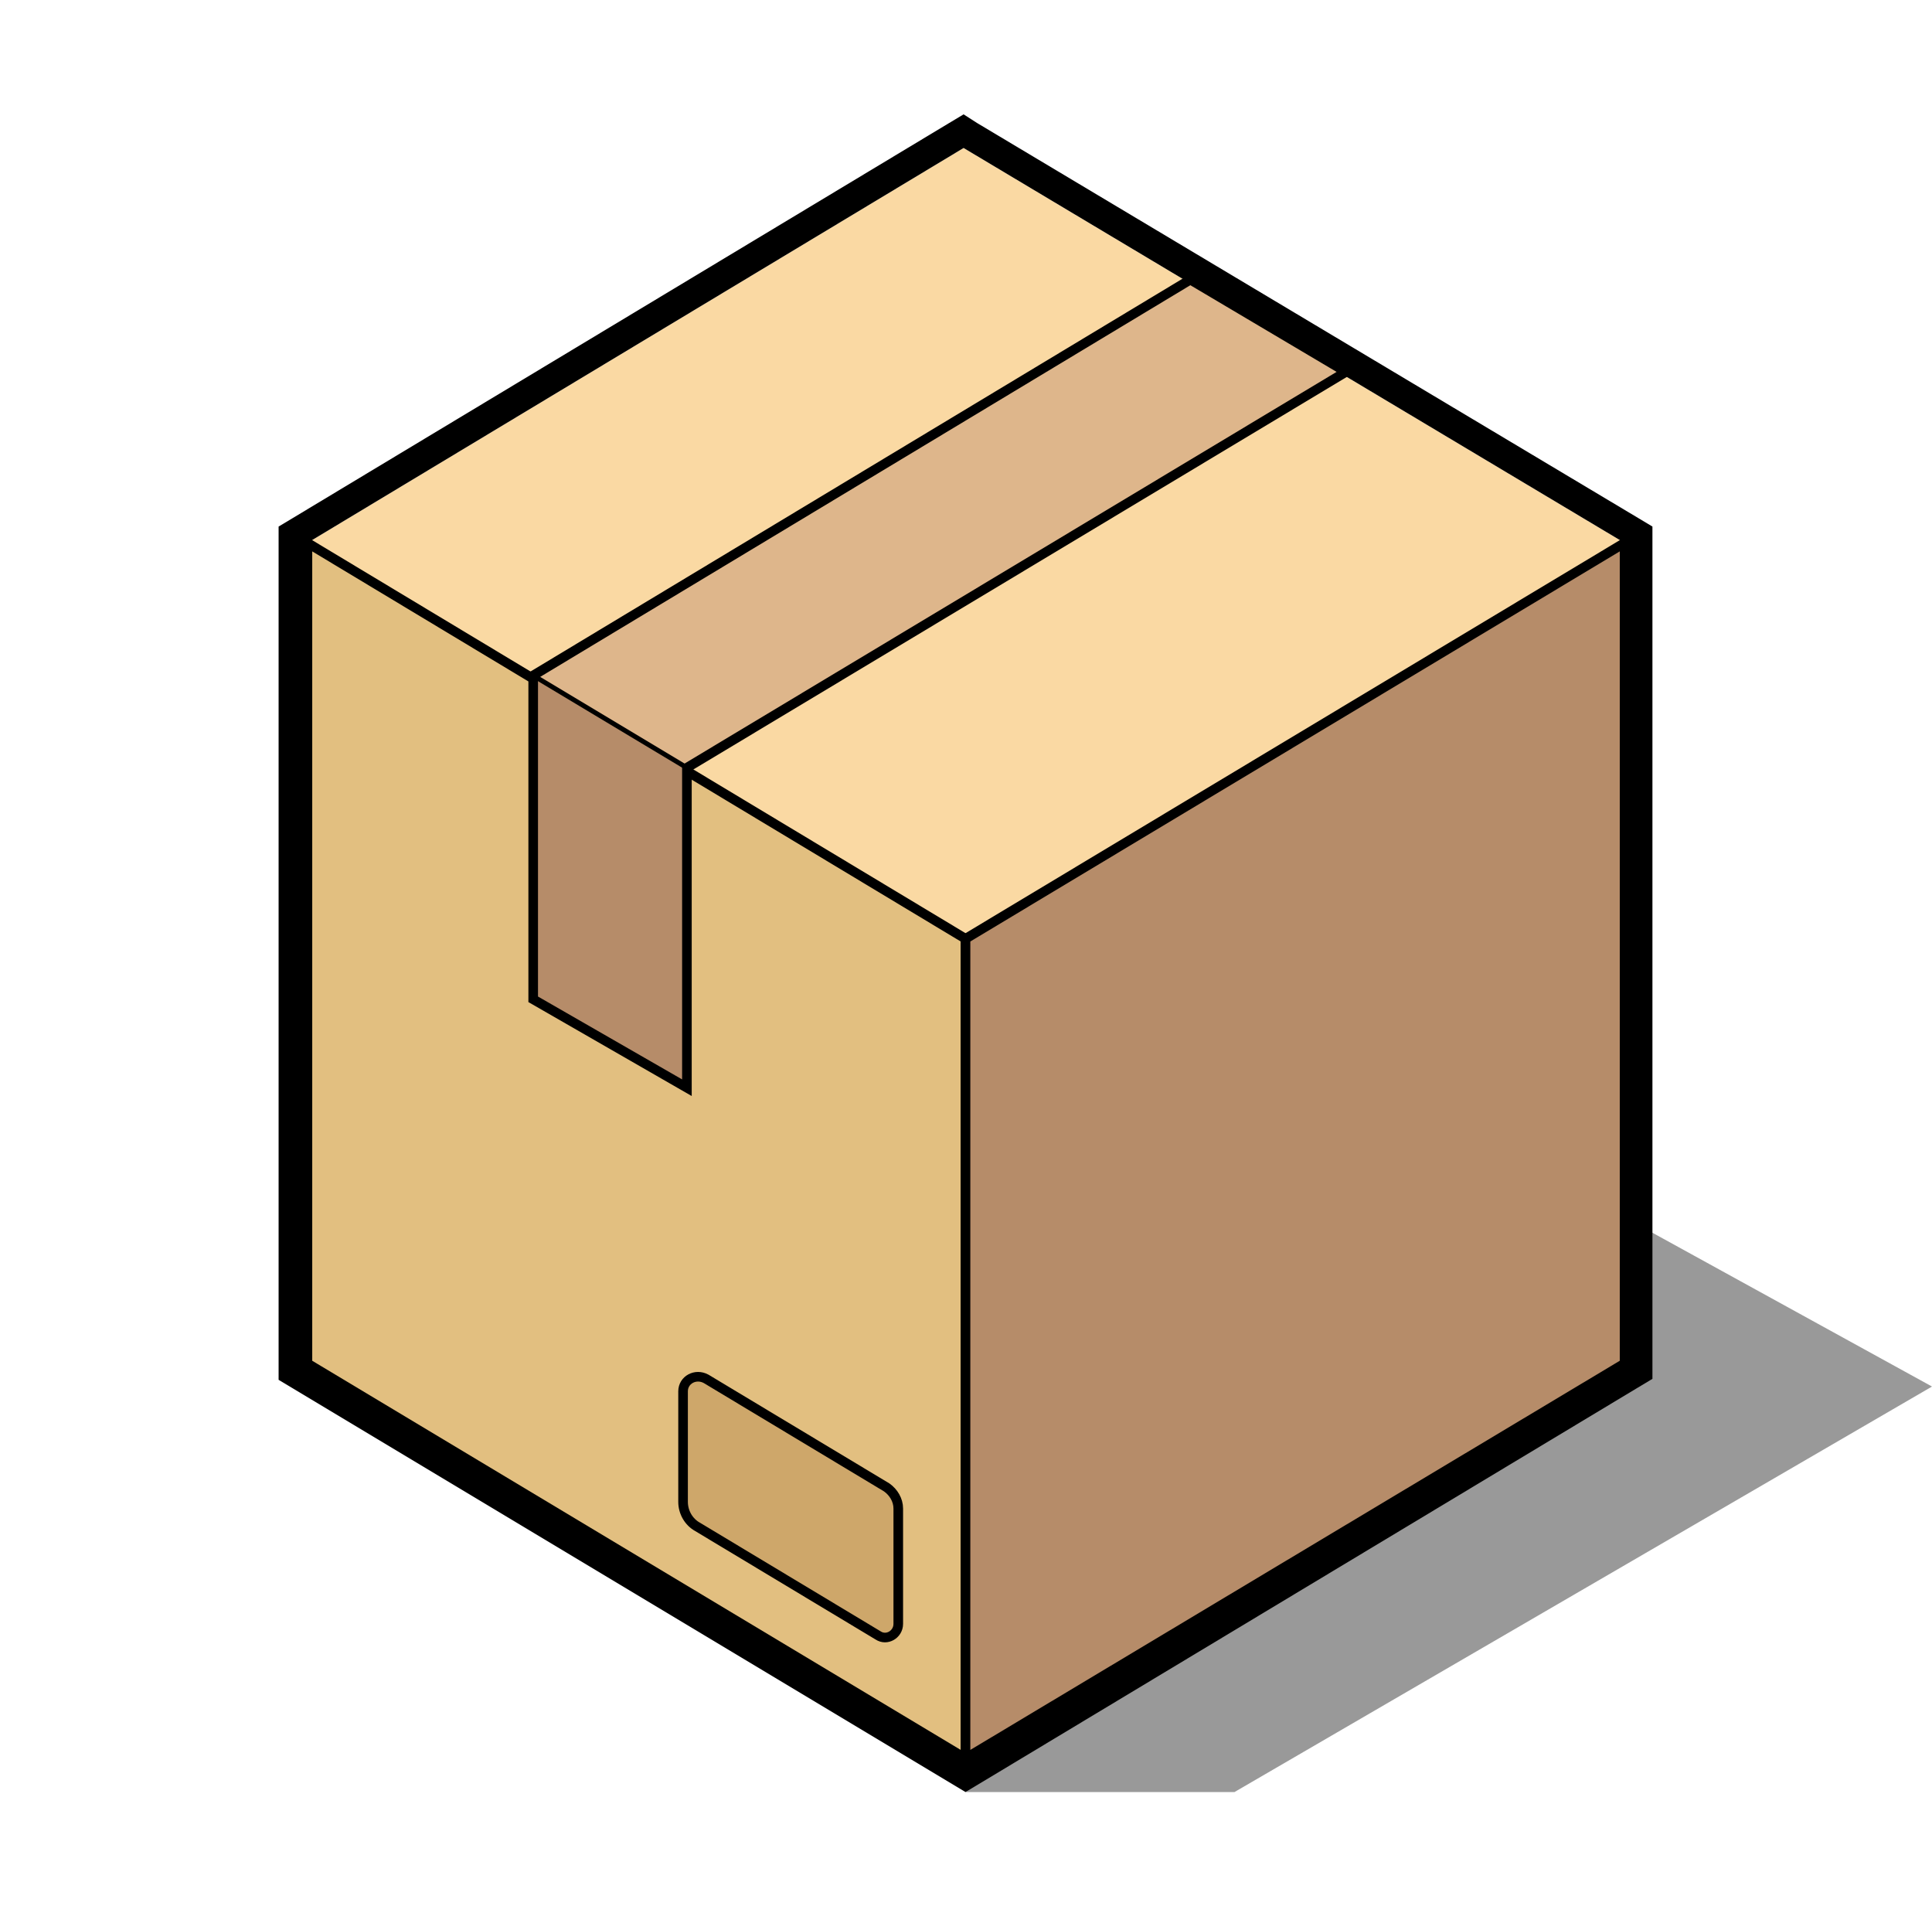
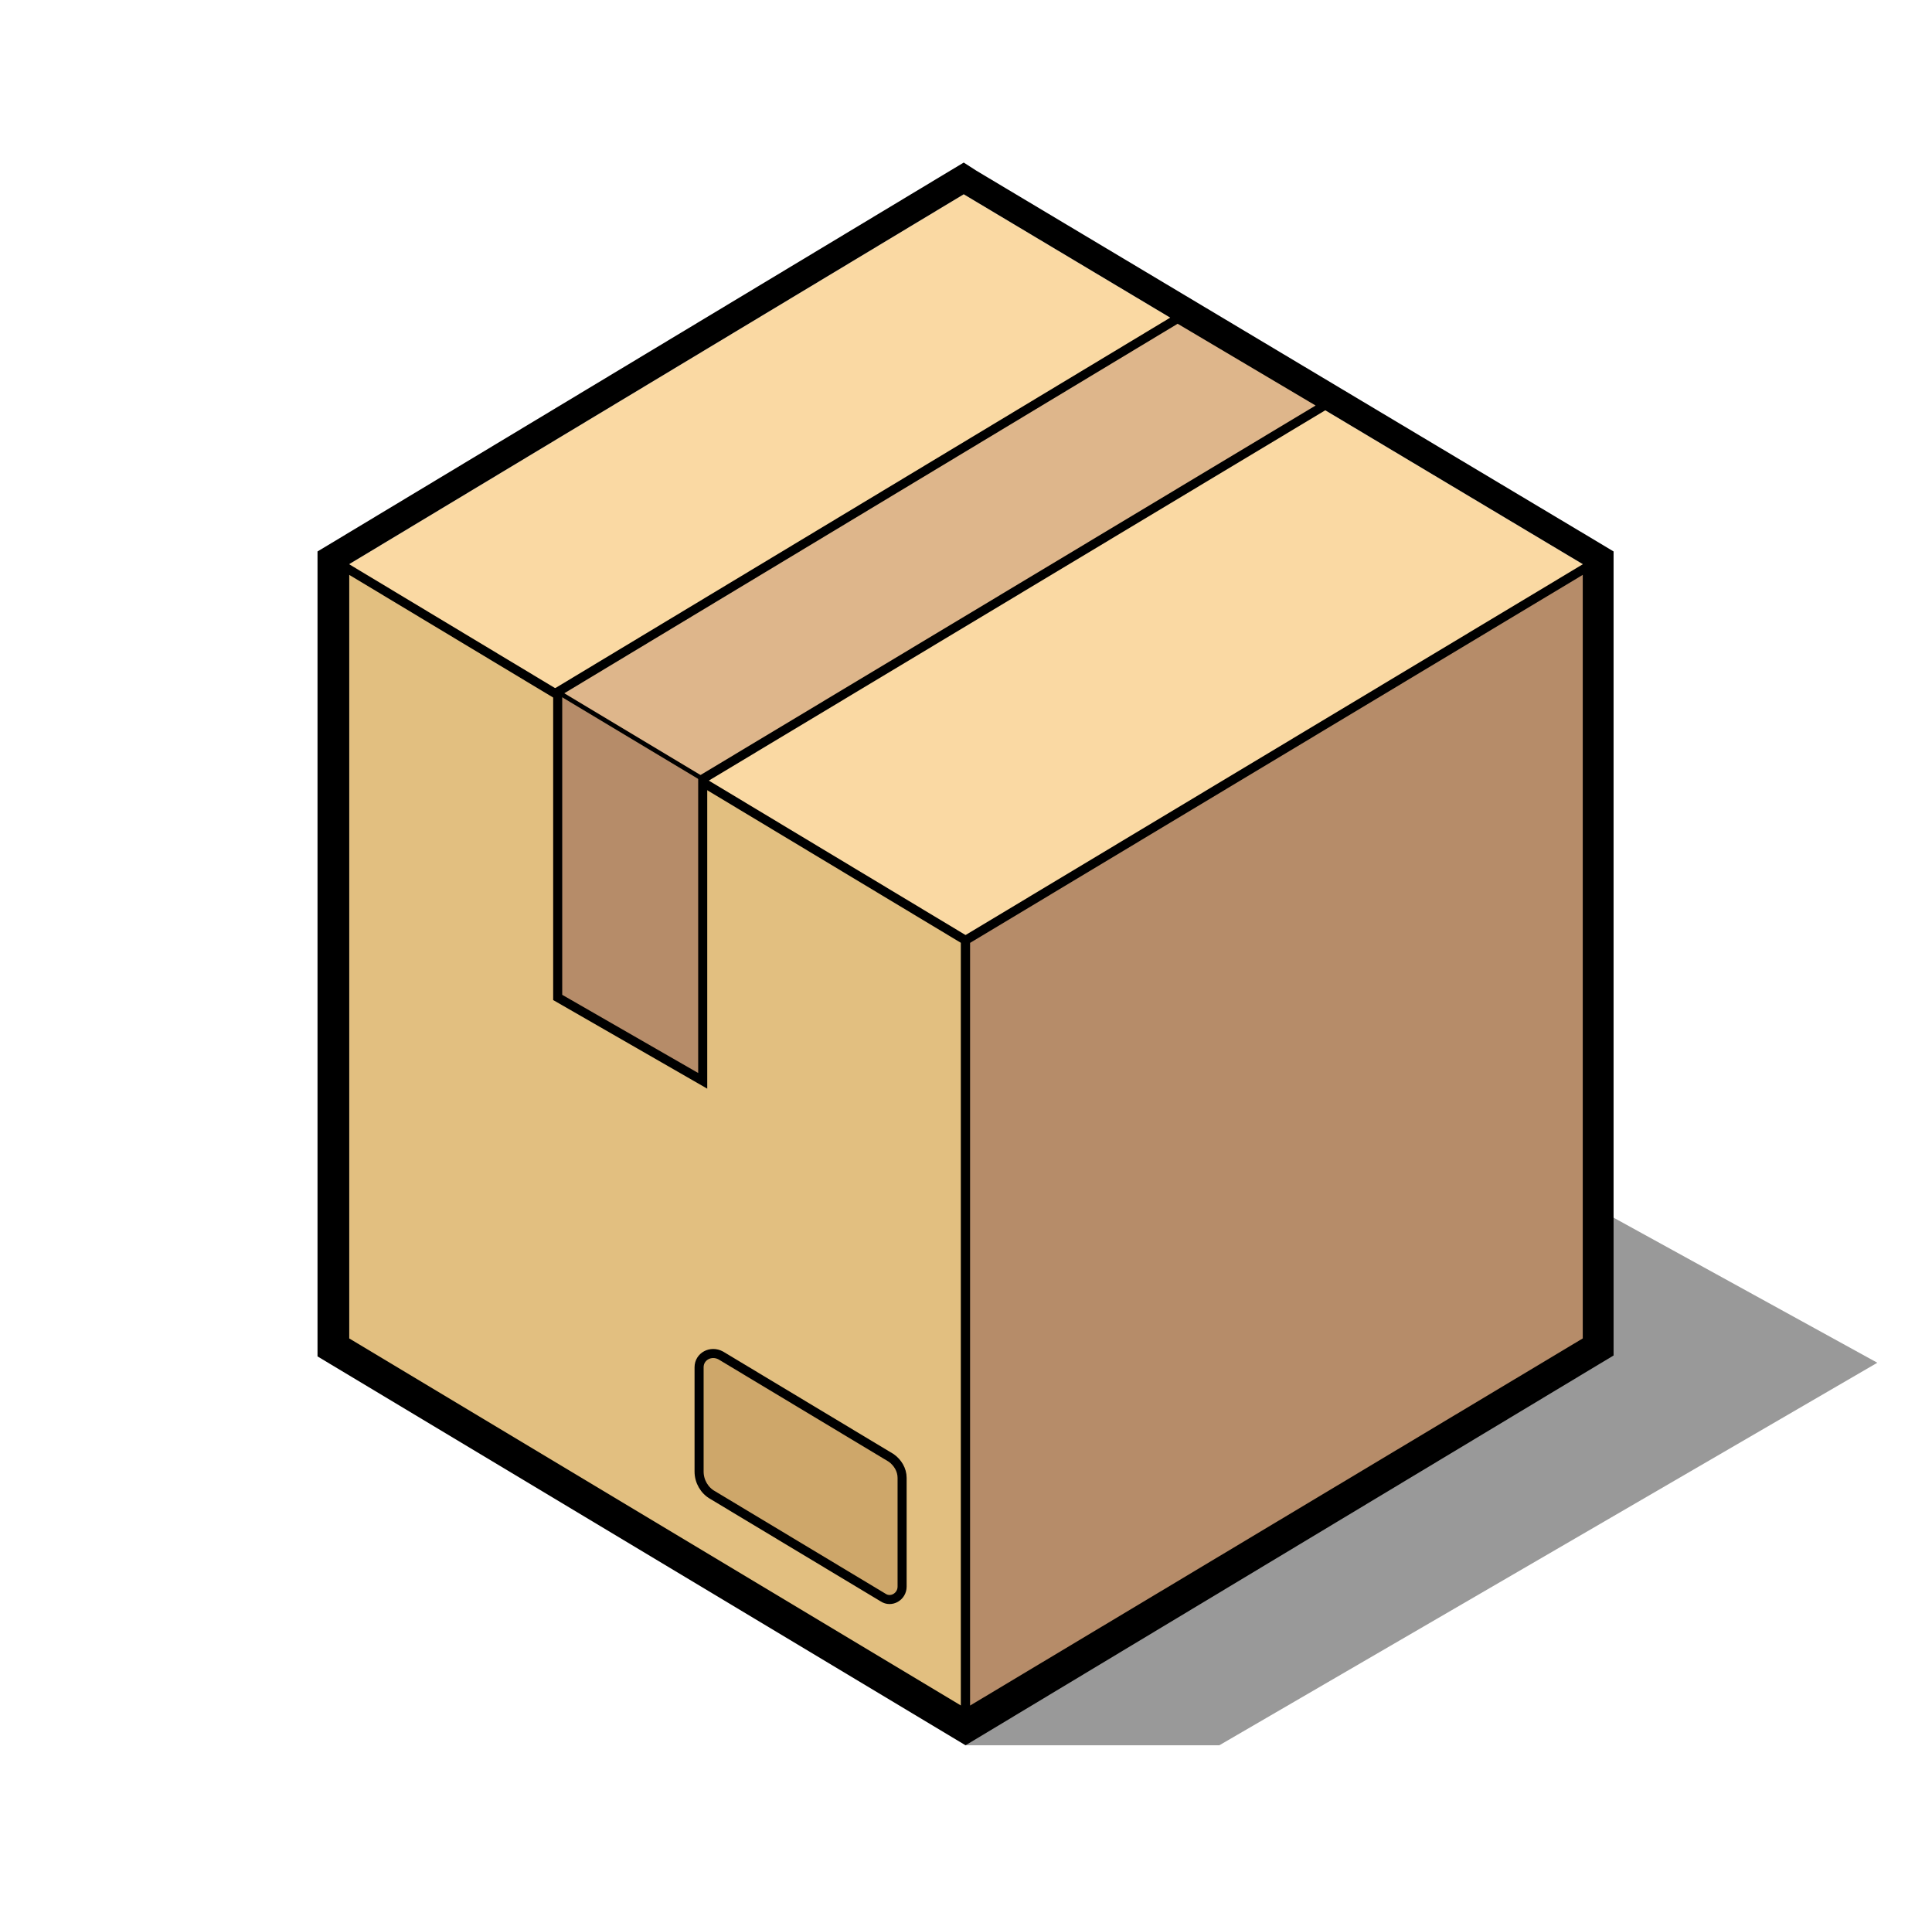
- <svg xmlns="http://www.w3.org/2000/svg" version="1.1" id="Layer_1" x="0px" y="0px" width="201.1" height="200.8" viewBox="0 0 201.1 200.8" enable-background="new 0 0 201.1 200.8" xml:space="preserve">
+ <svg xmlns="http://www.w3.org/2000/svg" version="1.1" id="Layer_1" x="0px" y="0px" width="213.166" height="212.866" viewBox="-6.033 -6.033 213.166 212.866" enable-background="new 0 0 201.1 200.8" xml:space="preserve">
  <g id="Layer_1_1_">
    <g id="Layer_3">
      <polygon opacity="0.4" fill="#000000" enable-background="new    " points="100.5,186.5 128.5,186.5 201.1,144.3 169.1,126.7   " />
    </g>
    <polygon fill="#FAD9A3" points="100.5,97.7 32,56.5 100.3,15.4 169.1,56.5  " />
    <g id="Window">
      <polygon fill="#E2BF80" stroke="#000000" stroke-miterlimit="10" points="32,56.5 32,141.9 100.5,183 100.5,97.7   " />
    </g>
    <g id="Window_1_">
      <polygon fill="#B68C69" stroke="#000000" stroke-miterlimit="10" points="169.1,56.5 169.1,141.9 100.5,183     100.5,97.7   " />
    </g>
    <g id="Window_3_">
      <path fill="#CEA76A" stroke="#000000" stroke-miterlimit="10" d="M71.1,144.8v11.5c0,1.1,0.6,2.1,1.5,2.6l18.8,11.3    c0.9,0.6,2.1-0.1,2.1-1.2v-12c0-0.9-0.5-1.7-1.2-2.2l-18.8-11.3C72.4,142.9,71.1,143.6,71.1,144.8z" />
    </g>
    <g>
      <path id="Outline" fill="#000000" d="M100.3,15.4l68.8,41.1v85.4L100.5,183L32,141.9V56.5L100.3,15.4 M100.3,11.9l-1.5,0.9L30.5,53.9    L29,54.8v1.7v85.4v1.7l1.5,0.9L99,185.6l1.5,0.9l1.5-0.9l68.5-41.2l1.5-0.9v-1.7V56.5v-1.7l-1.5-0.9    l-68.8-41.1L100.3,11.9L100.3,11.9z" />
    </g>
    <g>
      <g id="Tape">
        <polygon fill="#DEB68B" points="123.9,29.1 55.5,70.3 55.5,104 71.5,113.2 71.5,79.9 140.1,38.7    " />
        <polygon fill="#B68C69" stroke="#000000" stroke-width="0.5" stroke-miterlimit="10" points="71.5,113.2 71.5,79.9 55.5,70.3      55.5,104    " />
      </g>
      <polygon fill="none" stroke="#000000" stroke-miterlimit="10" points="123.9,29.1 55.5,70.3 55.5,104 71.5,113.2 71.5,79.9     140.1,38.7   " />
    </g>
  </g>
  <g id="Layer_2_1_">
</g>
</svg>
